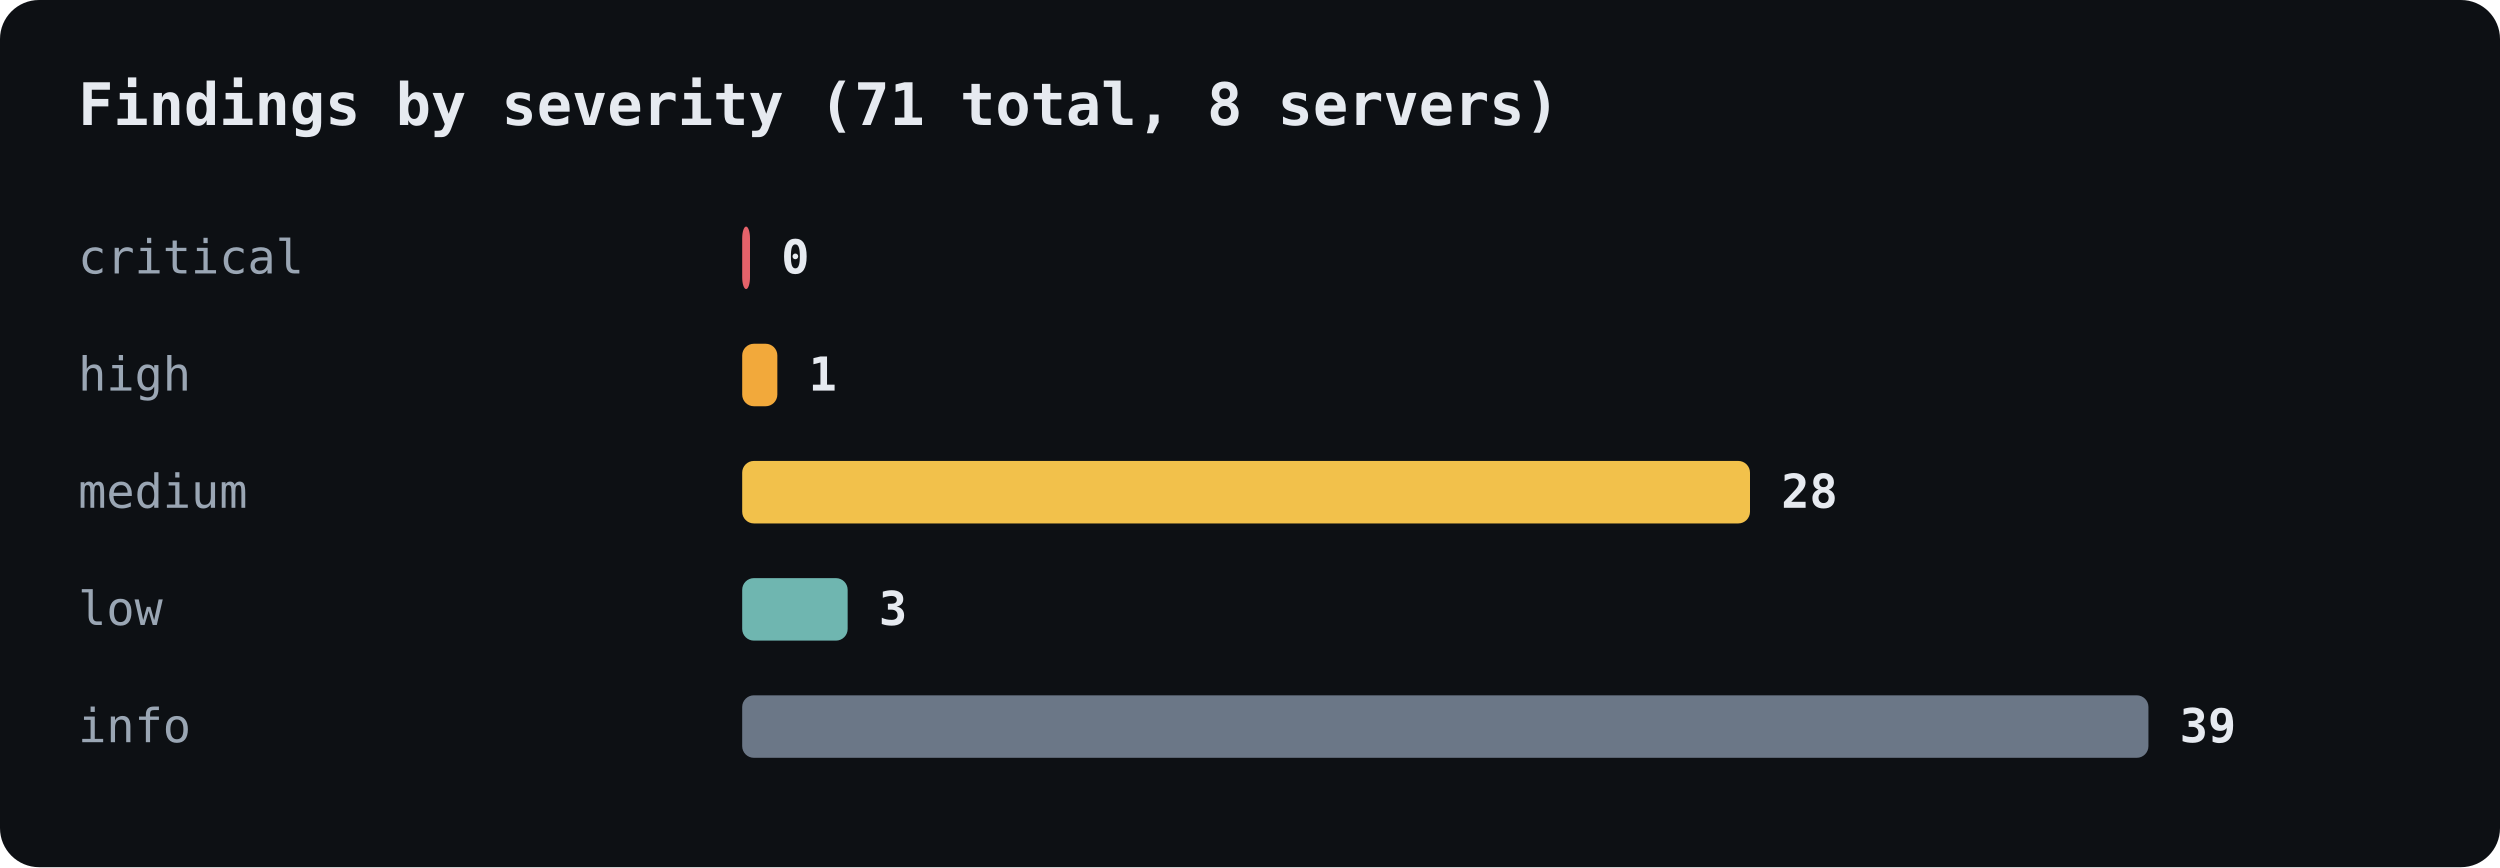
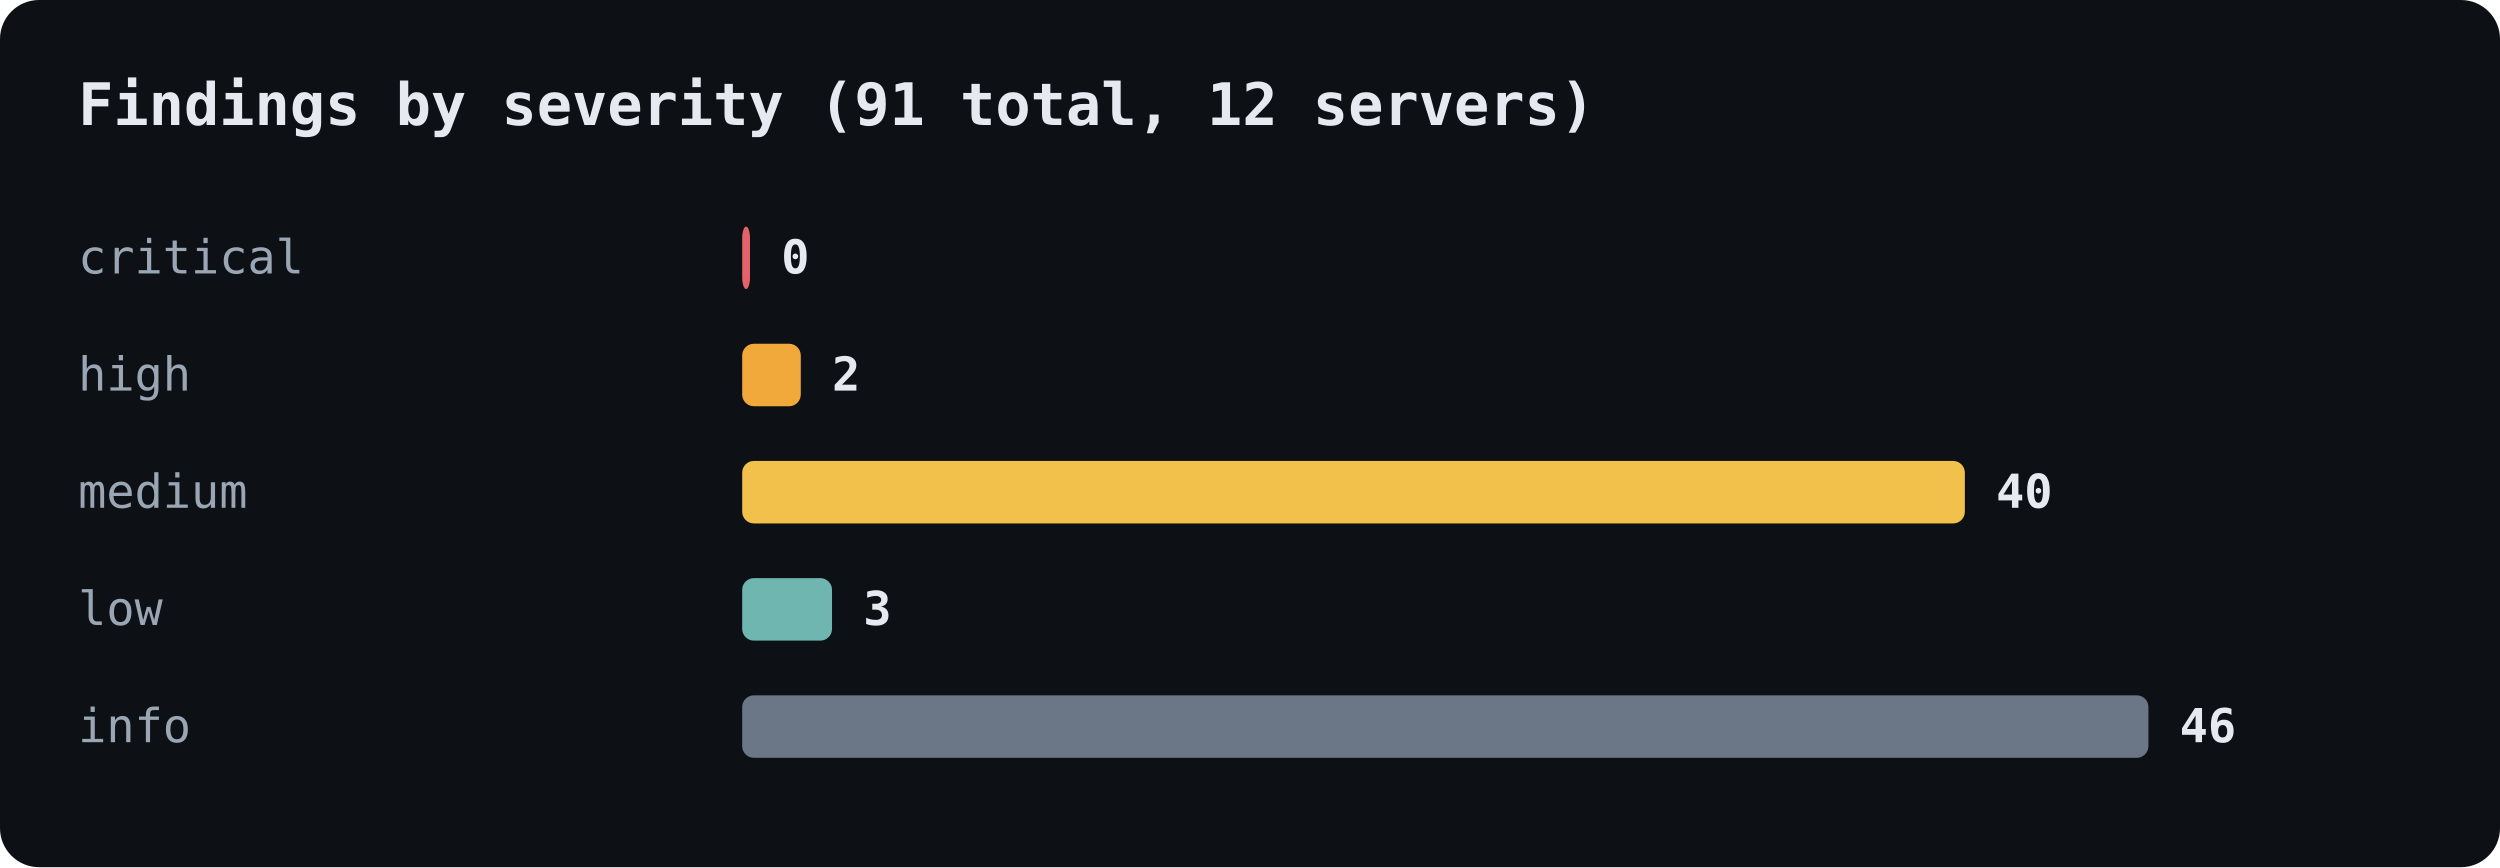
<svg xmlns="http://www.w3.org/2000/svg" width="640" height="222" viewBox="0 0 640 222" font-family="ui-monospace,SFMono-Regular,Menlo,monospace">
  <rect width="640" height="222" rx="10" fill="#0d1014" />
-   <text x="20" y="32" fill="#e6eaf0" font-size="15" font-weight="700">Findings by severity (71 total, 8 servers)</text>
+   <text x="20" y="32" fill="#e6eaf0" font-size="15" font-weight="700">Findings by severity (91 total, 12 servers)</text>
  <text x="20" y="70" fill="#9aa6b4" font-size="12">critical</text>
  <rect x="190" y="58" width="2" height="16" rx="3" fill="#e5626a" />
  <text x="200" y="70" fill="#e6eaf0" font-size="12" font-weight="600">0</text>
  <text x="20" y="100" fill="#9aa6b4" font-size="12">high</text>
-   <rect x="190" y="88" width="9" height="16" rx="3" fill="#f2a93b" />
-   <text x="207" y="100" fill="#e6eaf0" font-size="12" font-weight="600">1</text>
+   <rect x="190" y="88" width="15" height="16" rx="3" fill="#f2a93b" />
+   <text x="213" y="100" fill="#e6eaf0" font-size="12" font-weight="600">2</text>
  <text x="20" y="130" fill="#9aa6b4" font-size="12">medium</text>
-   <rect x="190" y="118" width="258" height="16" rx="3" fill="#f2c14b" />
-   <text x="456" y="130" fill="#e6eaf0" font-size="12" font-weight="600">28</text>
+   <rect x="190" y="118" width="313" height="16" rx="3" fill="#f2c14b" />
+   <text x="511" y="130" fill="#e6eaf0" font-size="12" font-weight="600">40</text>
  <text x="20" y="160" fill="#9aa6b4" font-size="12">low</text>
-   <rect x="190" y="148" width="27" height="16" rx="3" fill="#6fb6b0" />
-   <text x="225" y="160" fill="#e6eaf0" font-size="12" font-weight="600">3</text>
+   <rect x="190" y="148" width="23" height="16" rx="3" fill="#6fb6b0" />
+   <text x="221" y="160" fill="#e6eaf0" font-size="12" font-weight="600">3</text>
  <text x="20" y="190" fill="#9aa6b4" font-size="12">info</text>
  <rect x="190" y="178" width="360" height="16" rx="3" fill="#6b7787" />
-   <text x="558" y="190" fill="#e6eaf0" font-size="12" font-weight="600">39</text>
+   <text x="558" y="190" fill="#e6eaf0" font-size="12" font-weight="600">46</text>
</svg>
